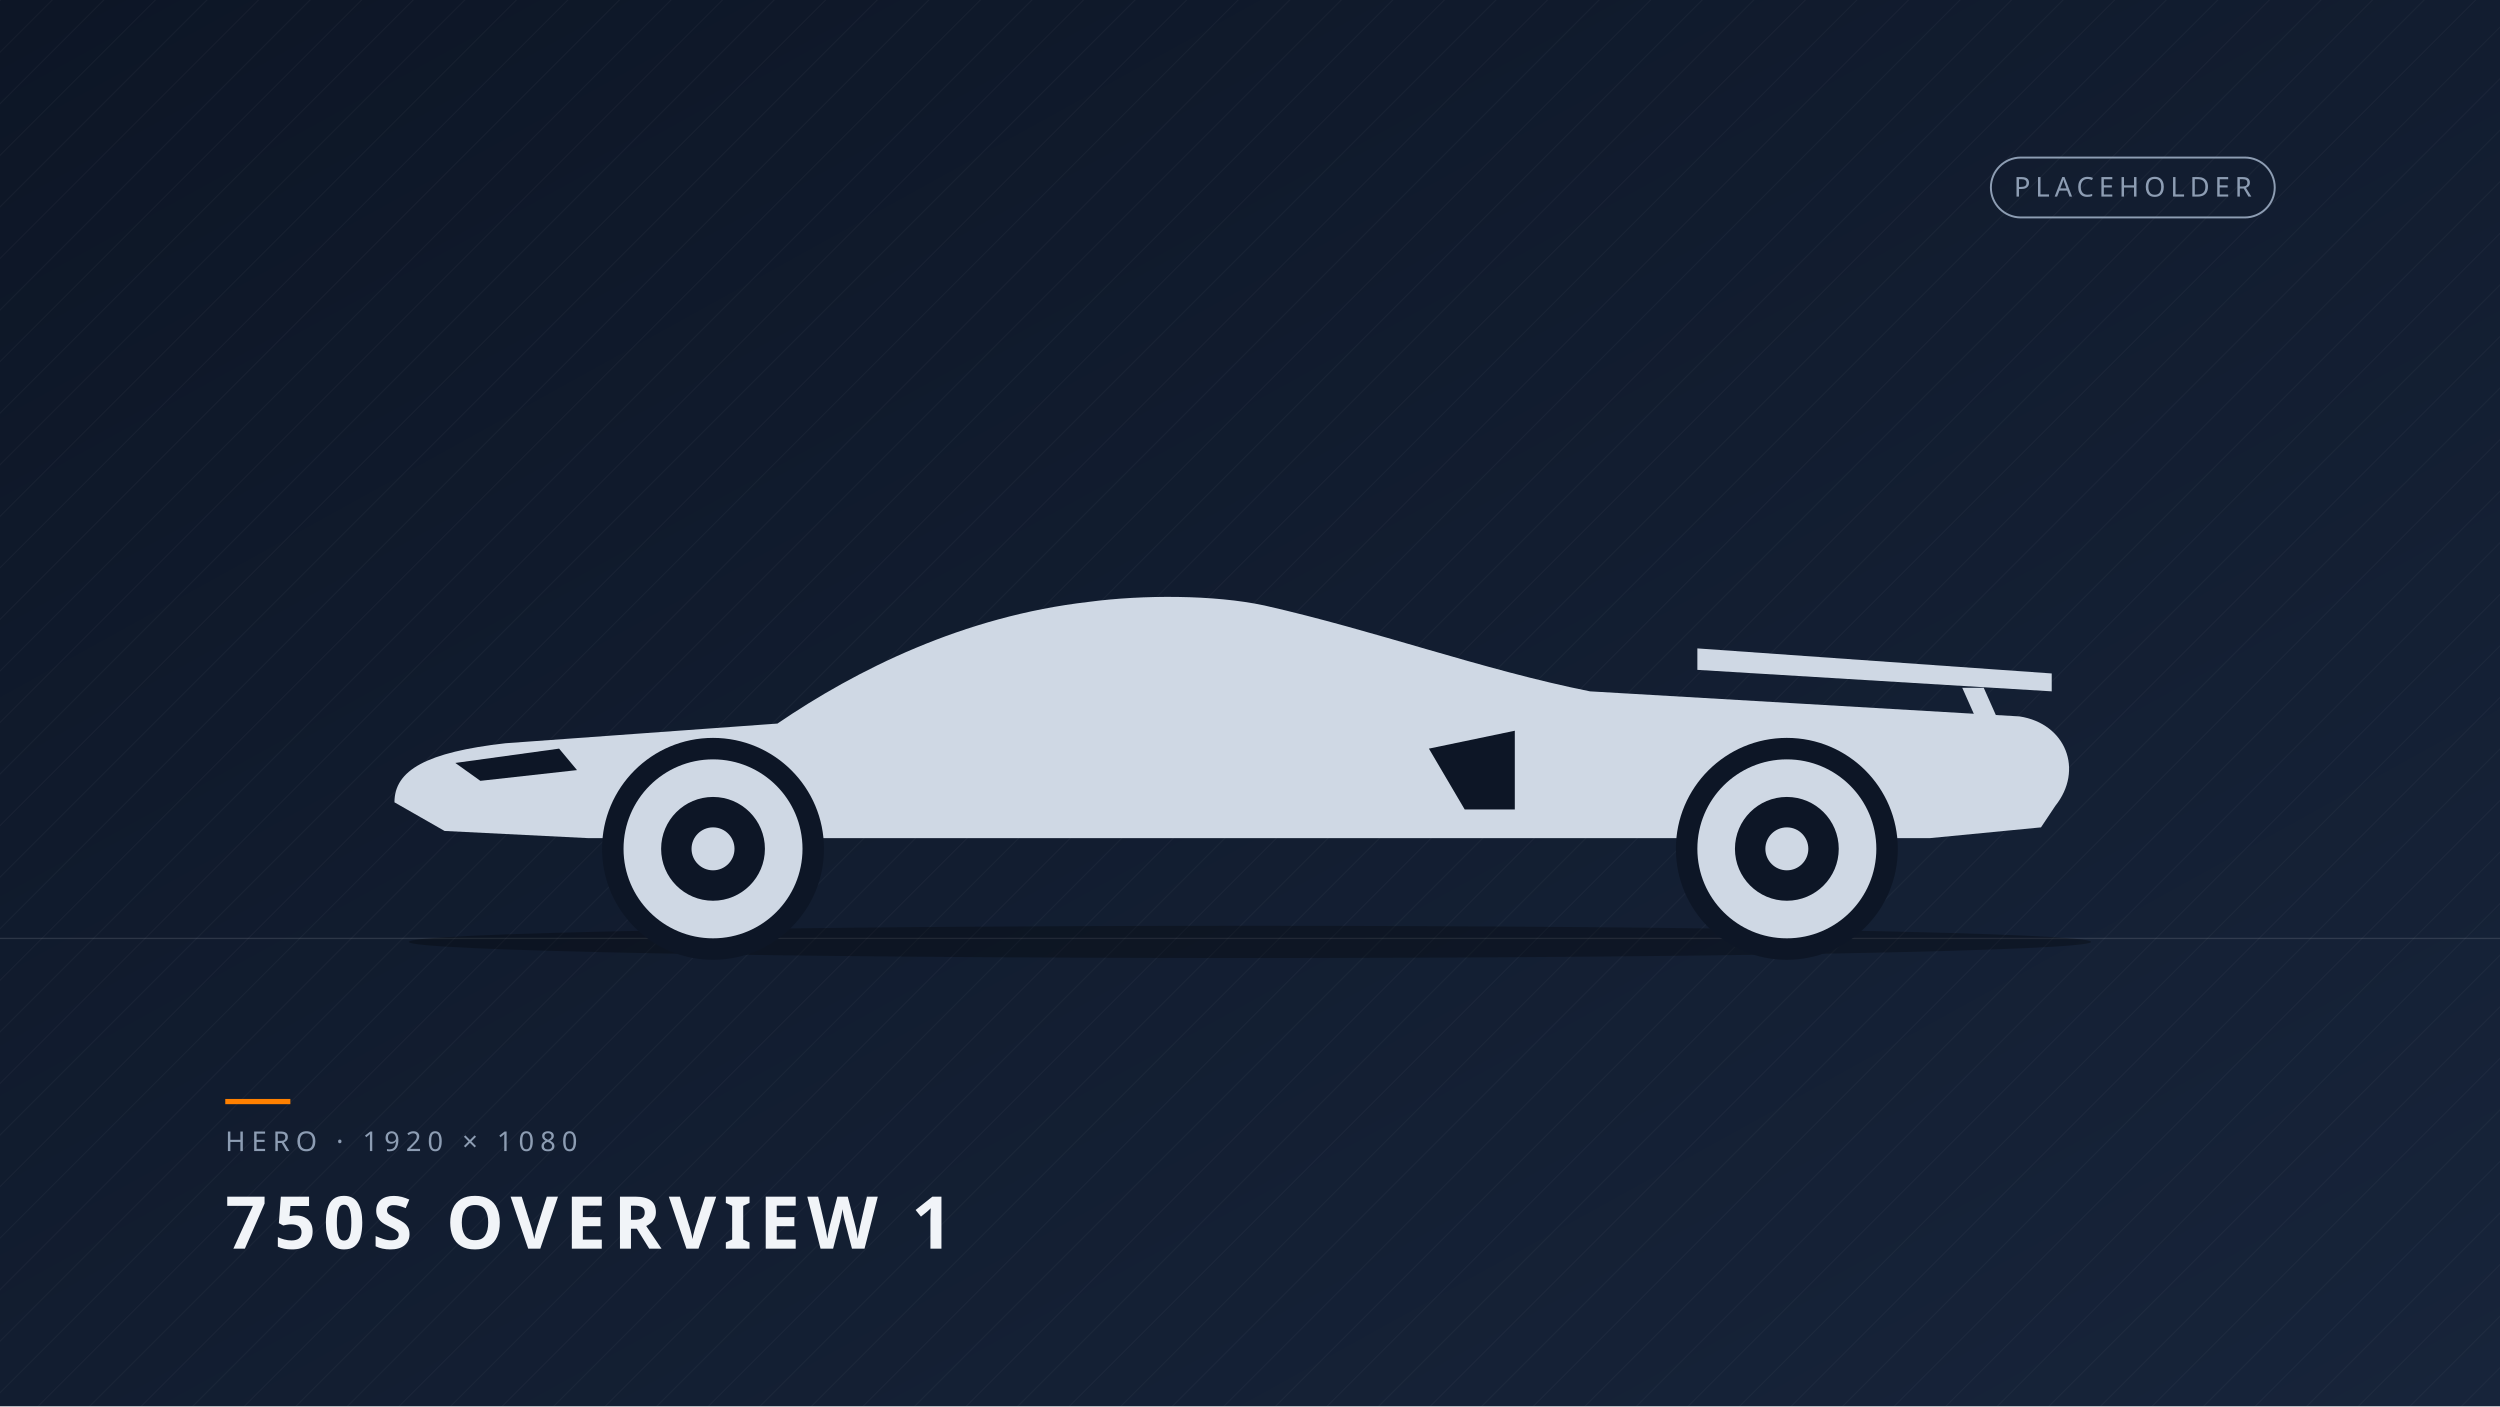
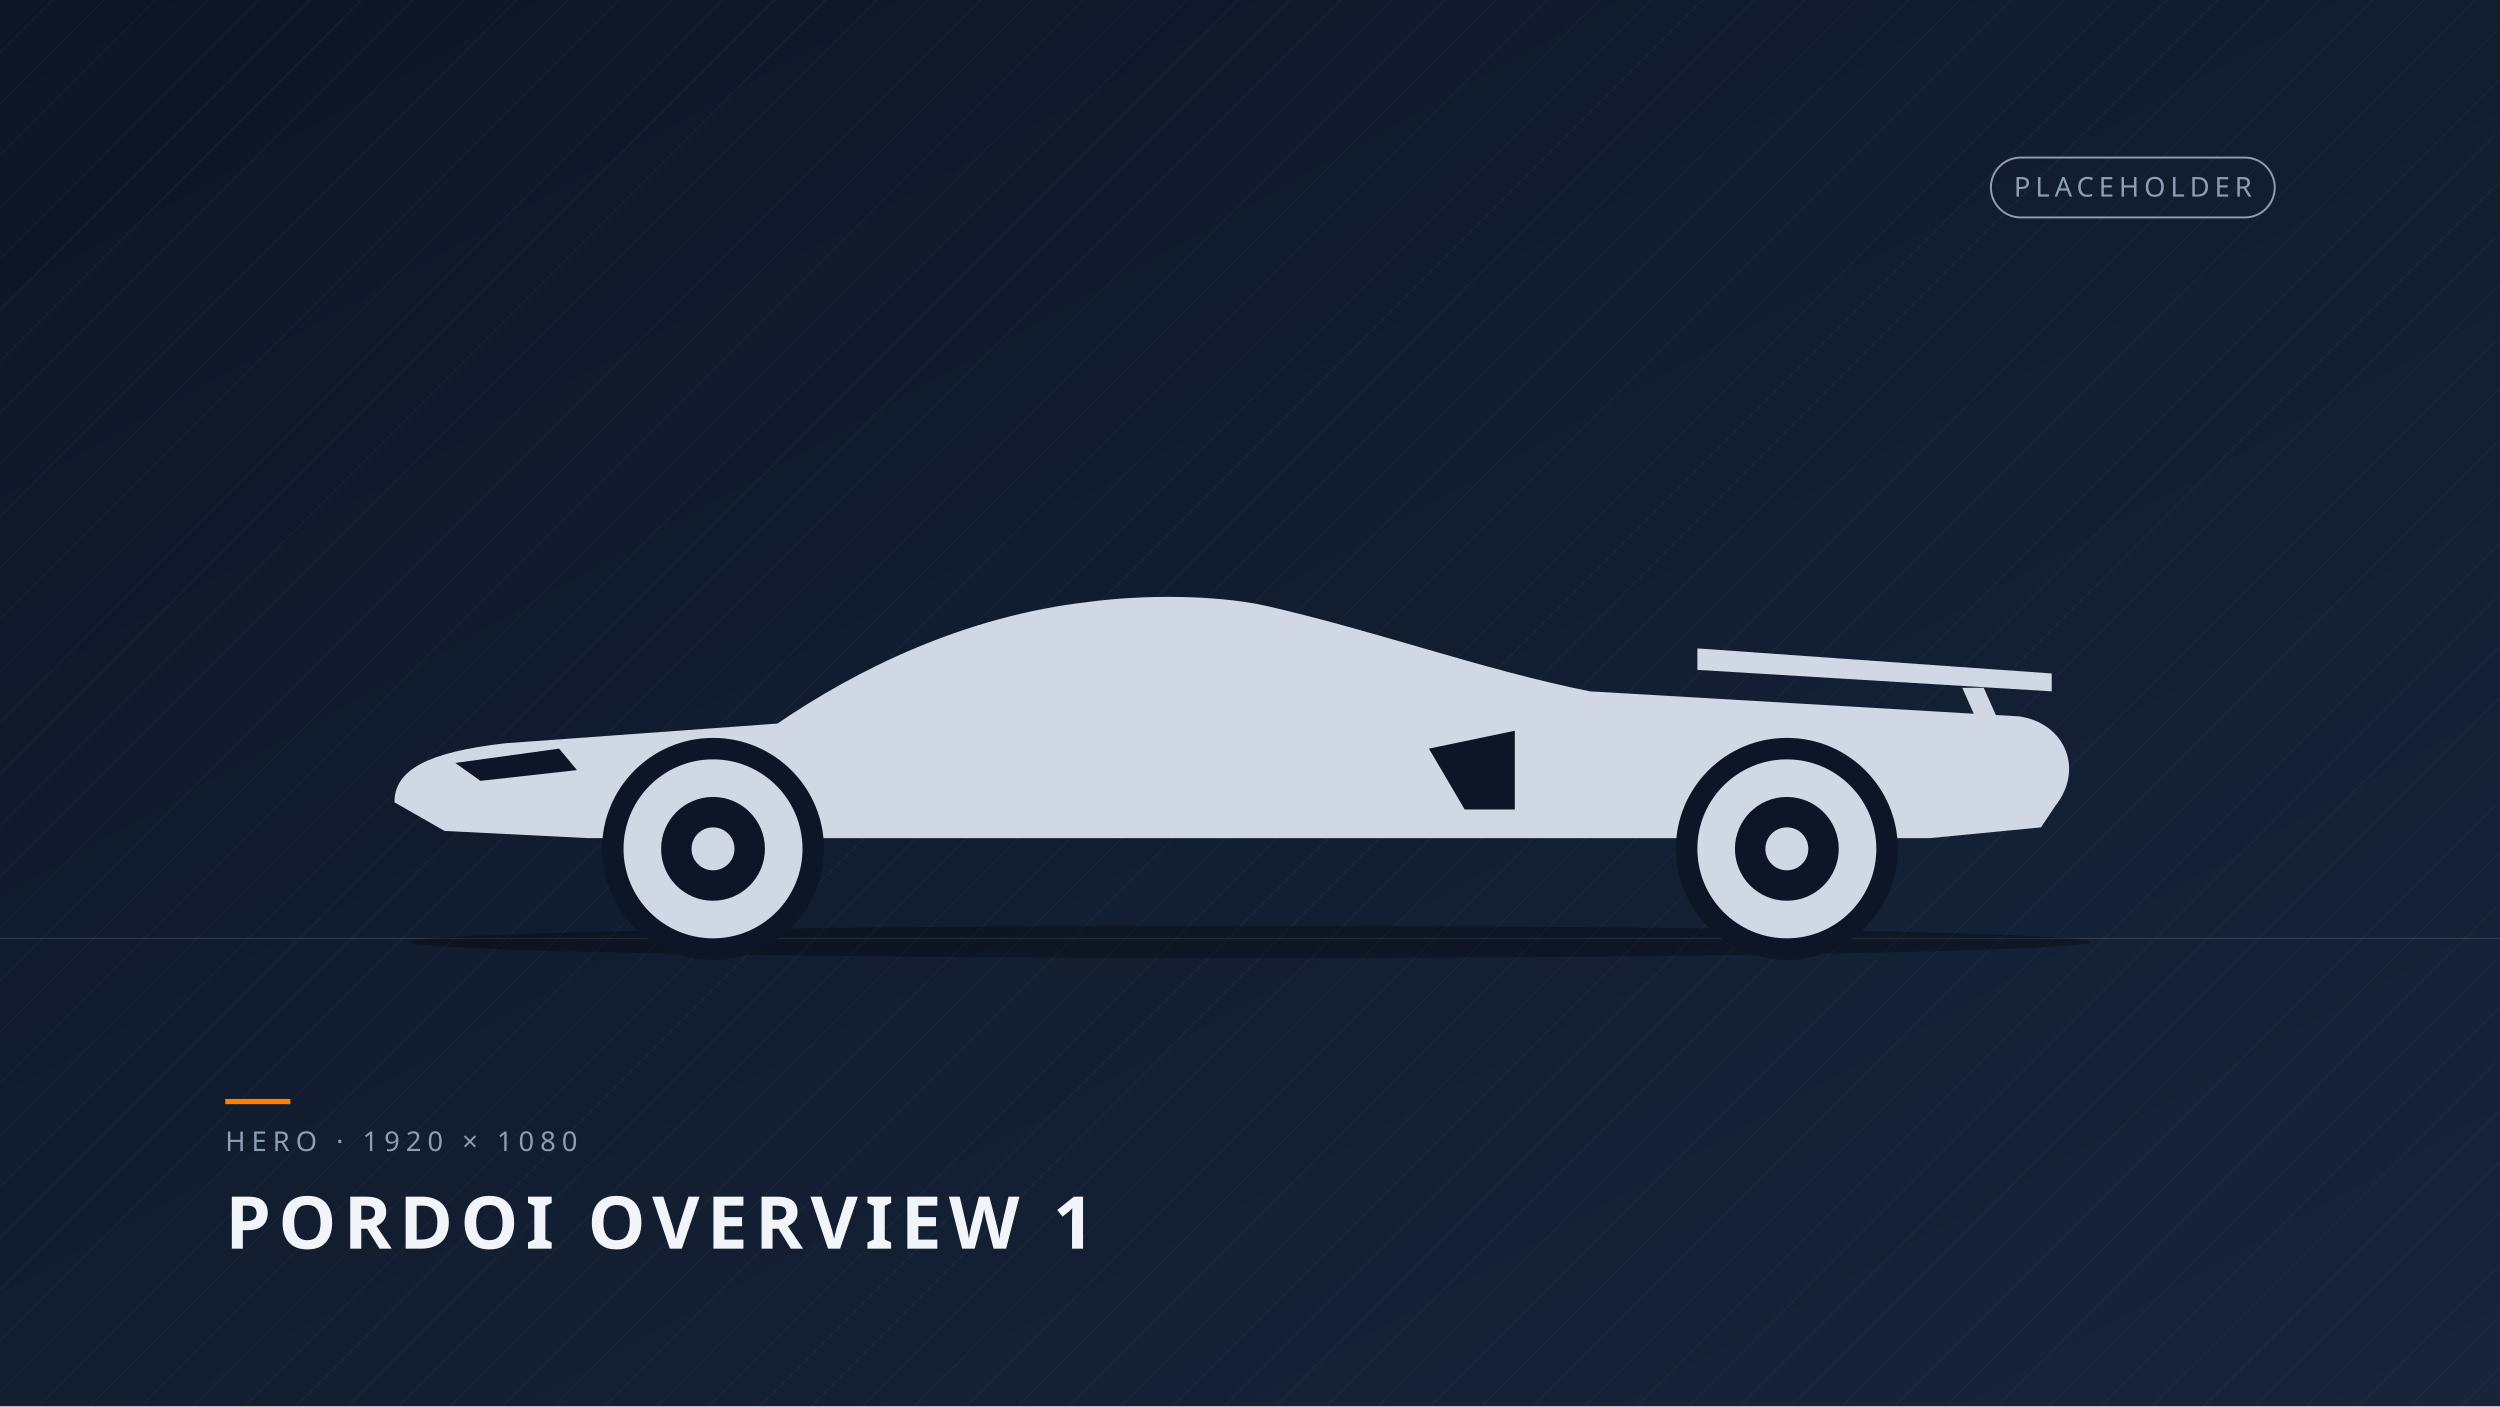
- <svg xmlns="http://www.w3.org/2000/svg" width="1920" height="1080" viewBox="0 0 1920 1080" role="img" aria-label="750S overview 1 placeholder">
+ <svg xmlns="http://www.w3.org/2000/svg" width="1920" height="1080" viewBox="0 0 1920 1080" role="img" aria-label="Pordoi overview 1 placeholder">
  <defs>
    <linearGradient id="g-img-750s-overview-1" x1="0" y1="0" x2="1" y2="1">
      <stop offset="0" stop-color="#0d1626" />
      <stop offset="1" stop-color="#17243a" />
    </linearGradient>
    <pattern id="t-img-750s-overview-1" width="28" height="28" patternUnits="userSpaceOnUse" patternTransform="rotate(45)">
      <line x1="0" y1="0" x2="0" y2="28" stroke="#ffffff" stroke-width="1" stroke-opacity="0.05" />
    </pattern>
  </defs>
  <rect width="1920" height="1080" fill="url(#g-img-750s-overview-1)" />
  <rect width="1920" height="1080" fill="url(#t-img-750s-overview-1)" />
  <line x1="0" y1="720.7" x2="1920" y2="720.7" stroke="#ffffff" stroke-opacity="0.12" stroke-width="1" />
  <g transform="translate(272.7 280.8) scale(1.3745)">
    <ellipse cx="500" cy="322" rx="470" ry="9" fill="#000000" opacity="0.28" />
    <path d="M22 244C22 226 40 216 84 211L236 200C280 170 340 140 410 132C440 128 480 128 508 134C570 148 630 170 690 182L930 196C956 200 966 226 950 246L942 258L880 264L130 264L50 260Z" fill="#cfd8e4" />
    <path d="M750 158L948 172L948 182L750 170Z M898 180L910 180L918 198L906 198Z" fill="#cfd8e4" />
    <path d="M600 214L648 204L648 248L620 248Z" fill="#0d1626" />
    <path d="M56 222L114 214L124 226L70 232Z" fill="#0d1626" />
    <circle cx="200" cy="270" r="62" fill="#0d1626" />
    <circle cx="200" cy="270" r="50" fill="#cfd8e4" />
    <circle cx="200" cy="270" r="29" fill="#0d1626" />
    <circle cx="200" cy="270" r="12" fill="#cfd8e4" />
    <circle cx="800" cy="270" r="62" fill="#0d1626" />
    <circle cx="800" cy="270" r="50" fill="#cfd8e4" />
    <circle cx="800" cy="270" r="29" fill="#0d1626" />
    <circle cx="800" cy="270" r="12" fill="#cfd8e4" />
  </g>
  <g font-family="system-ui, sans-serif" fill="#f1f4f8">
    <rect x="173" y="844" width="50" height="4" fill="#ff8000" />
    <text x="173" y="884" font-size="21" letter-spacing="4.6" fill="#8d9db3">HERO · 1920 × 1080</text>
-     <text x="173" y="959" font-size="56" font-weight="600" letter-spacing="5.6">750S OVERVIEW 1</text>
+     <text x="173" y="959" font-size="56" font-weight="600" letter-spacing="5.6">PORDOI OVERVIEW 1</text>
    <rect x="1529" y="121" width="218" height="46" rx="23" fill="none" stroke="#8d9db3" stroke-width="1.5" />
    <text x="1638" y="151" font-size="21" letter-spacing="3.8" text-anchor="middle" fill="#8d9db3">PLACEHOLDER</text>
  </g>
</svg>
